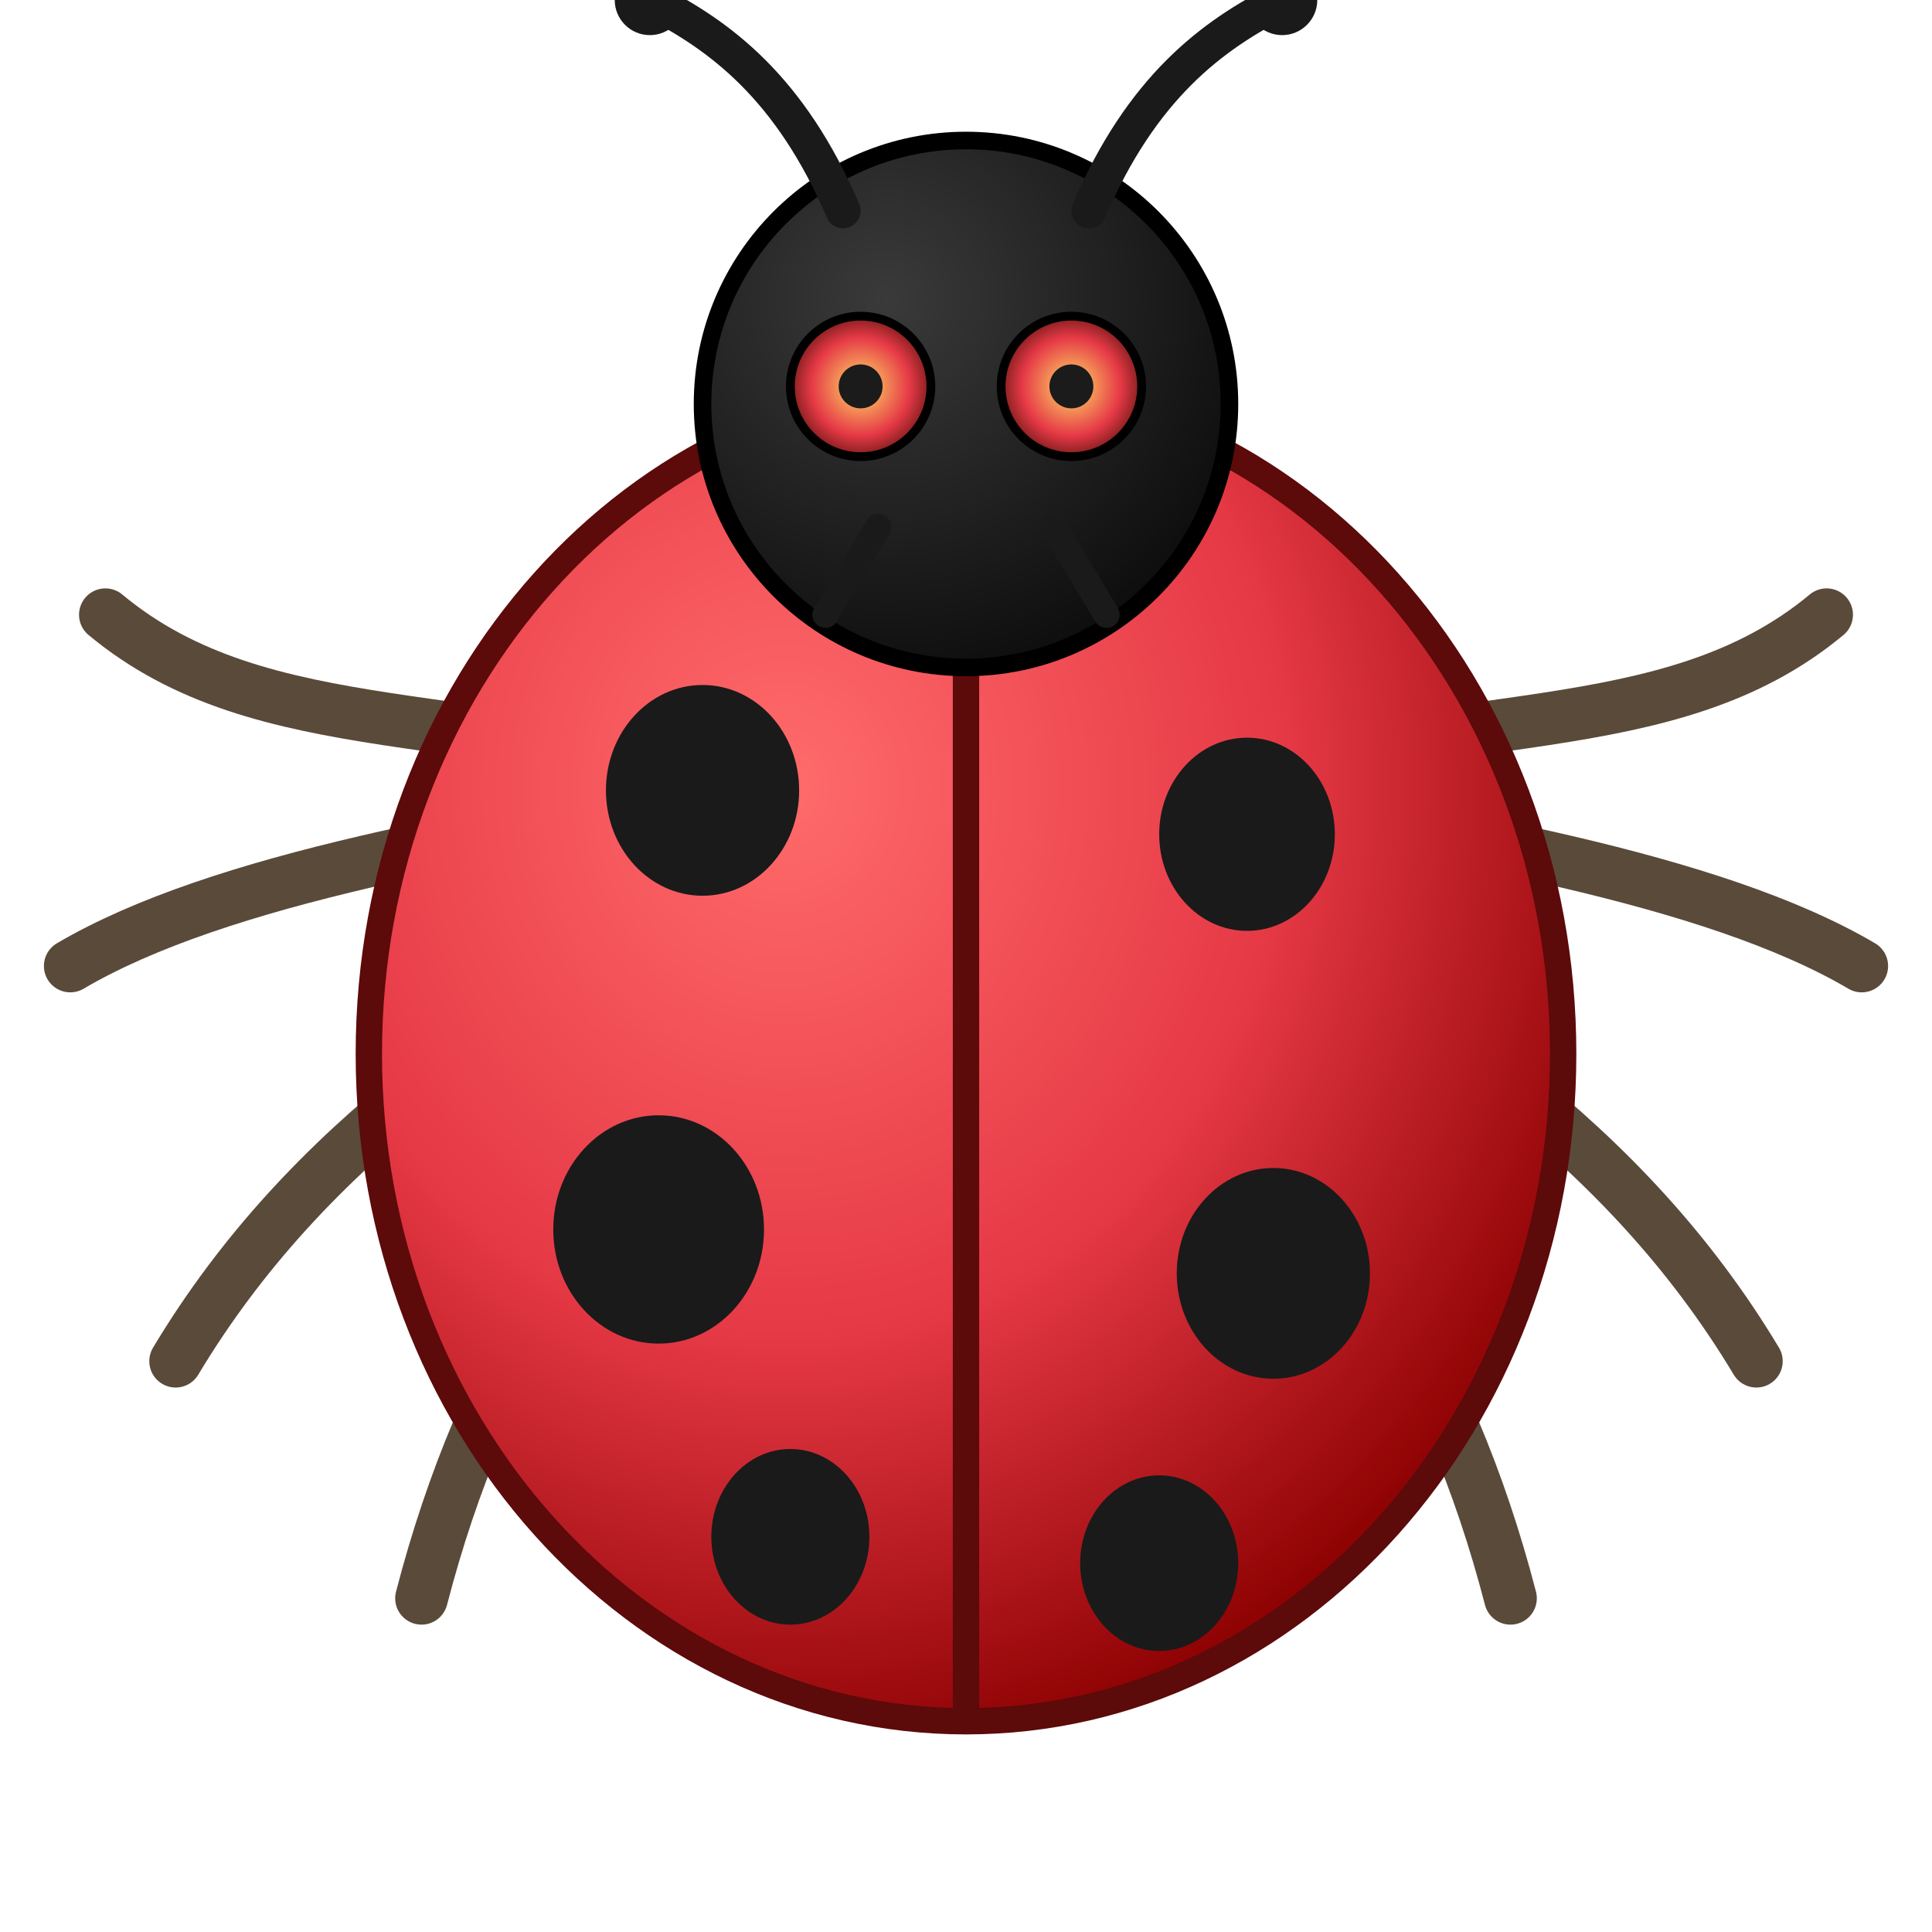
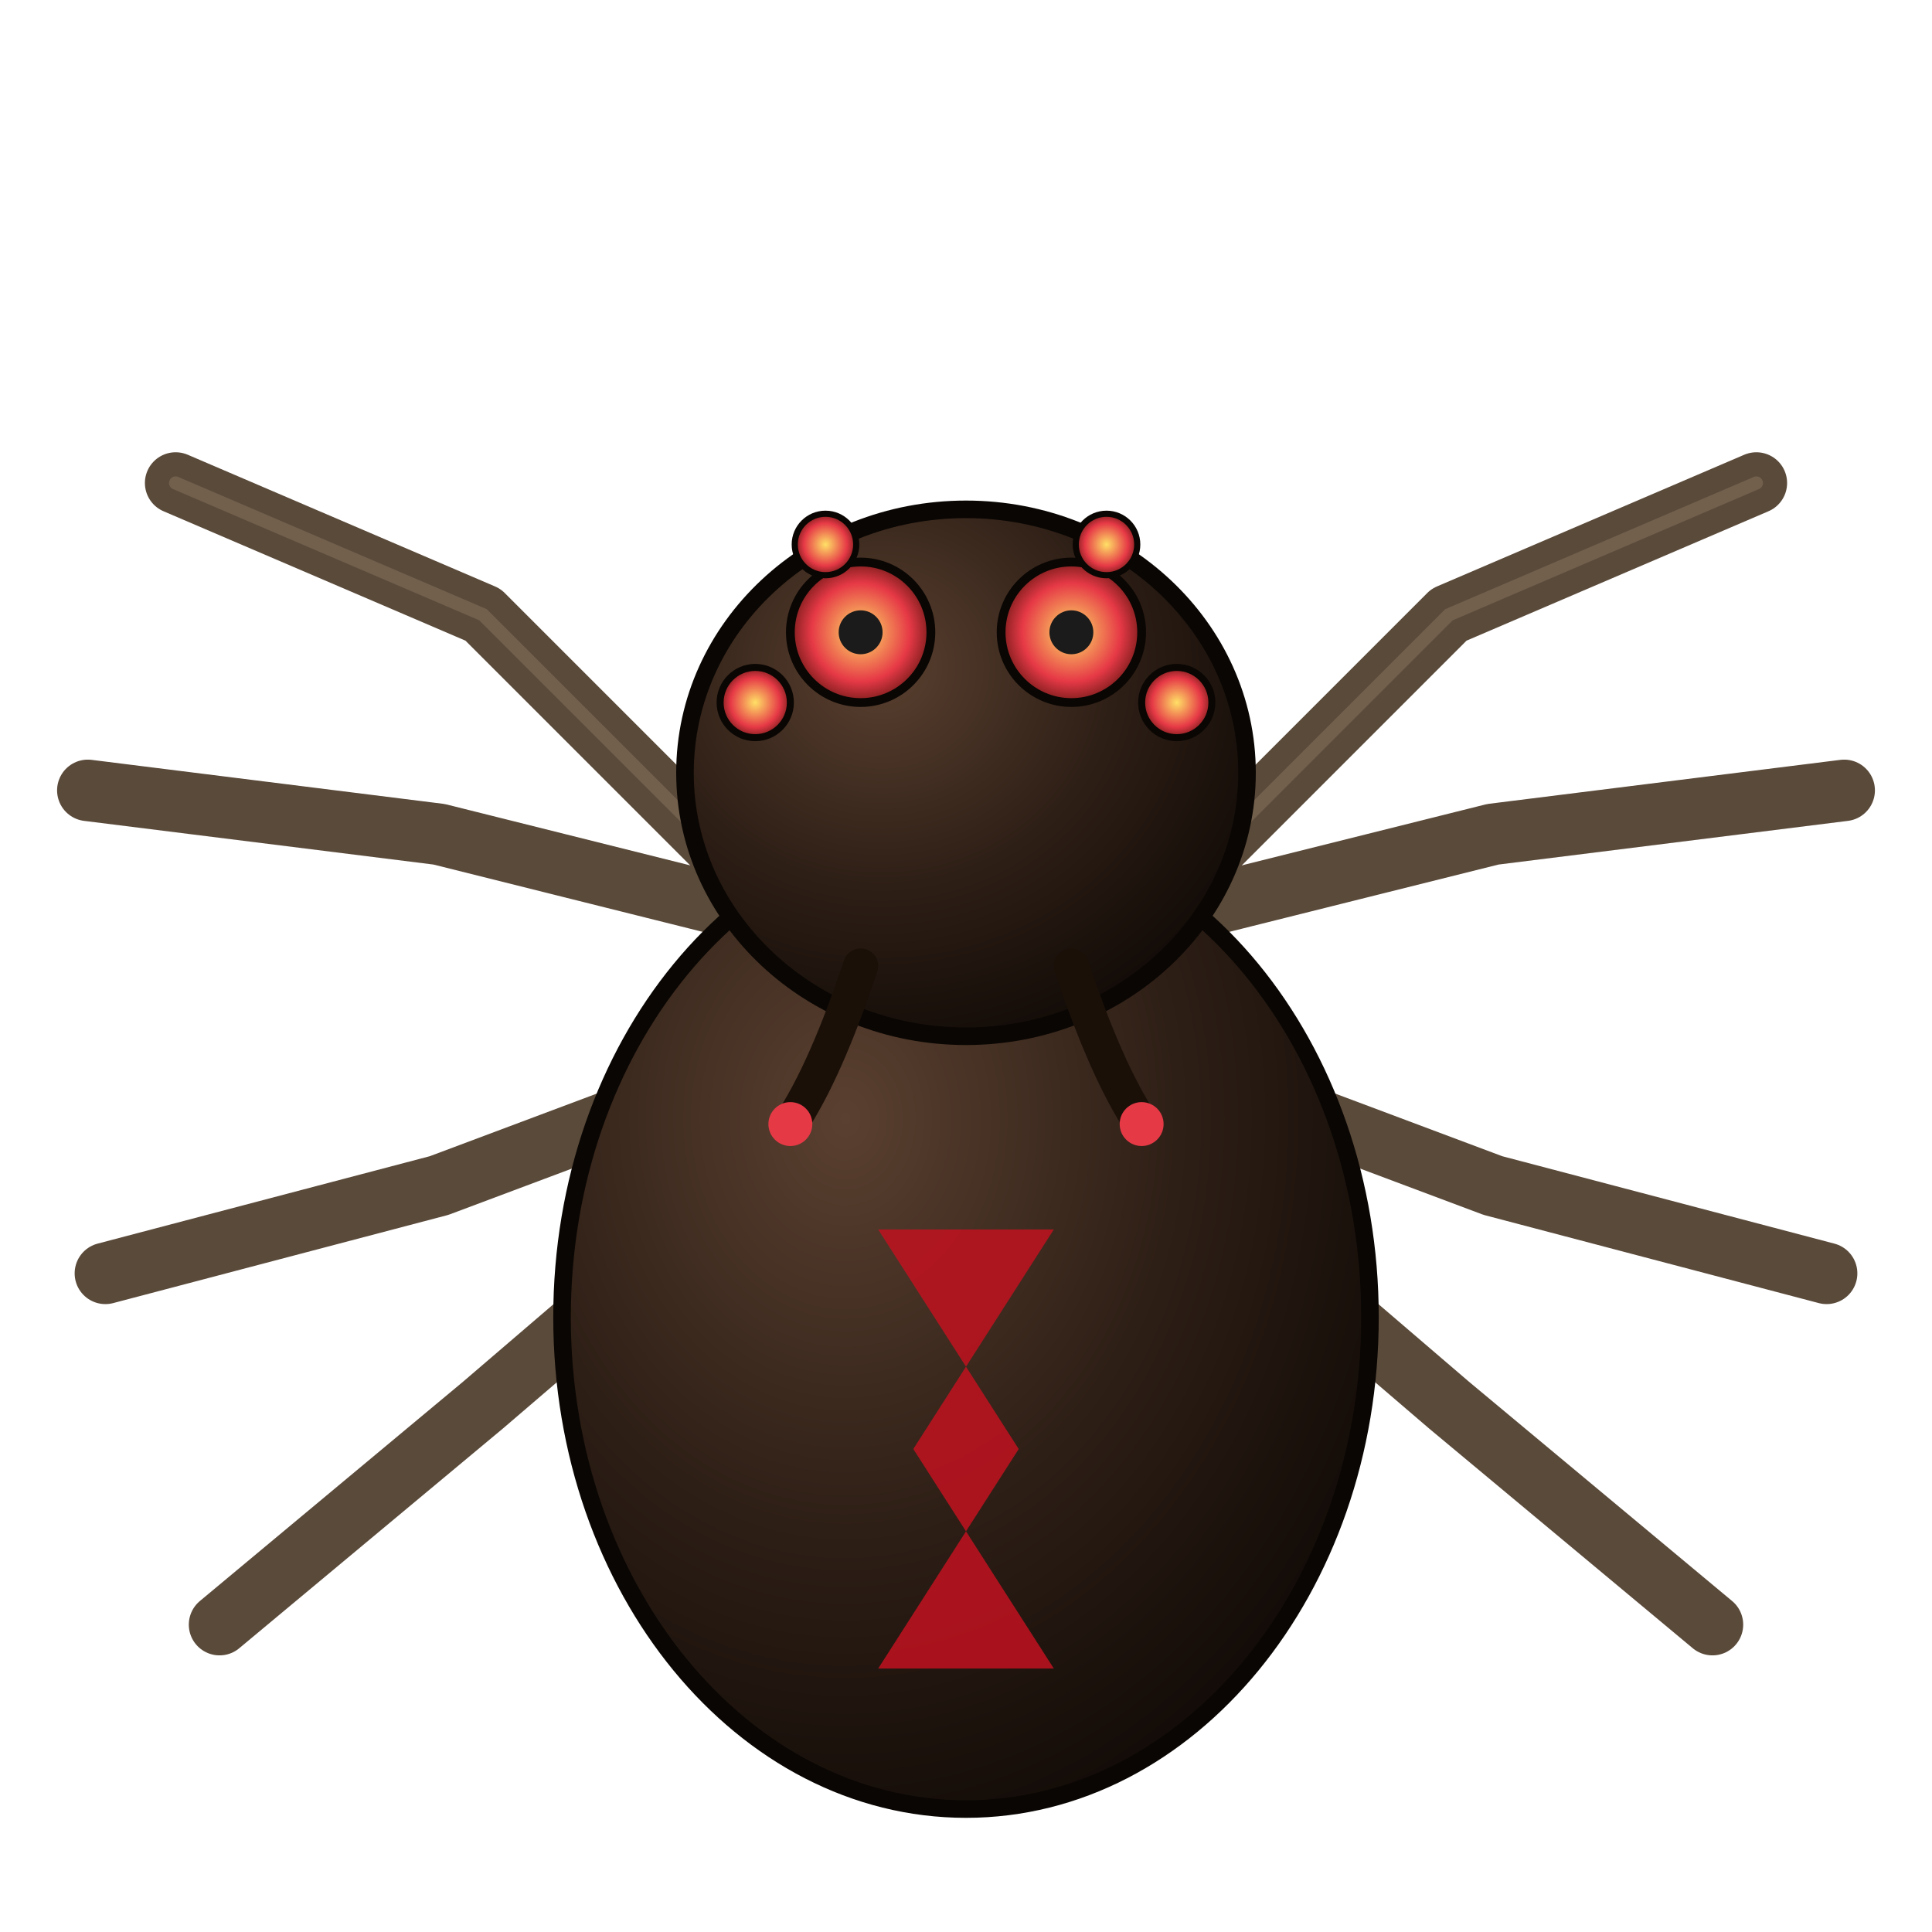
<svg xmlns="http://www.w3.org/2000/svg" viewBox="0 0 220 220">
  <defs>
-     <radialGradient id="shellGrad" cx="35%" cy="30%" r="75%">
-       <stop offset="0%" stop-color="#ff6b6b" />
-       <stop offset="55%" stop-color="#e63946" />
-       <stop offset="100%" stop-color="#8b0000" />
-     </radialGradient>
-     <radialGradient id="headGrad" cx="35%" cy="30%" r="75%">
-       <stop offset="0%" stop-color="#3a3a3a" />
-       <stop offset="100%" stop-color="#0d0d0d" />
+     <radialGradient id="bodyGrad" cx="35%" cy="30%" r="75%">
+       <stop offset="0%" stop-color="#5a4030" />
+       <stop offset="55%" stop-color="#2e1f16" />
+       <stop offset="100%" stop-color="#120b07" />
    </radialGradient>
    <radialGradient id="eyeGlow" cx="50%" cy="50%" r="50%">
      <stop offset="0%" stop-color="#ffe066" />
      <stop offset="70%" stop-color="#e63946" />
      <stop offset="100%" stop-color="#7f1d1d" />
    </radialGradient>
  </defs>
-   <g stroke="#5a4a3a" stroke-width="6" stroke-linecap="round" fill="none">
-     <path d="M85,90 C55,80 30,85 12,70" />
-     <path d="M85,90 C55,95 25,100 8,110" />
-     <path d="M85,100 C58,115 35,130 20,155" />
-     <path d="M90,112 C68,135 55,155 48,182" />
-     <path d="M135,90 C165,80 190,85 208,70" />
-     <path d="M135,90 C165,95 195,100 212,110" />
-     <path d="M135,100 C162,115 185,130 200,155" />
-     <path d="M130,112 C152,135 165,155 172,182" />
+   <g stroke="#5a4a3a" stroke-width="7" stroke-linecap="round" stroke-linejoin="round" fill="none">
+     <path d="M90,105 L55,70 L20,55" />
+     <path d="M90,105 L50,95 L10,90" />
+     <path d="M90,120 L50,135 L12,145" />
+     <path d="M90,130 L55,160 L25,185" />
+     <path d="M130,105 L165,70 L200,55" />
+     <path d="M130,105 L170,95 L210,90" />
+     <path d="M130,120 L170,135 L208,145" />
+     <path d="M130,130 L165,160 L195,185" />
  </g>
-   <ellipse cx="110" cy="120" rx="68" ry="76" fill="url(#shellGrad)" stroke="#5c0a0a" stroke-width="3" />
-   <line x1="110" y1="52" x2="110" y2="196" stroke="#5c0a0a" stroke-width="3" />
-   <g fill="#1a1a1a">
-     <ellipse cx="80" cy="90" rx="11" ry="12" />
-     <ellipse cx="142" cy="95" rx="10" ry="11" />
-     <ellipse cx="75" cy="140" rx="12" ry="13" />
-     <ellipse cx="145" cy="145" rx="11" ry="12" />
-     <ellipse cx="90" cy="175" rx="9" ry="10" />
-     <ellipse cx="132" cy="178" rx="9" ry="10" />
+   <g stroke="#8a7660" stroke-width="1.5" stroke-linecap="round" fill="none" opacity="0.5">
+     <path d="M90,105 L55,70 L20,55" />
+     <path d="M130,105 L165,70 L200,55" />
  </g>
+   <ellipse cx="110" cy="150" rx="46" ry="56" fill="url(#bodyGrad)" stroke="#0a0603" stroke-width="2" />
+   <path d="M100,140 L120,140 L104,165 L104,165 L120,190 L100,190 L116,165 Z" fill="#c1121f" opacity="0.85" />
+   <ellipse cx="110" cy="88" rx="32" ry="30" fill="url(#bodyGrad)" stroke="#0a0603" stroke-width="2" />
+   <path d="M98,110 Q94,122 90,128" fill="none" stroke="#1a1008" stroke-width="4" stroke-linecap="round" />
+   <path d="M122,110 Q126,122 130,128" fill="none" stroke="#1a1008" stroke-width="4" stroke-linecap="round" />
+   <circle cx="90" cy="128" r="2.5" fill="#e63946" />
+   <circle cx="130" cy="128" r="2.5" fill="#e63946" />
  <g>
-     <circle cx="110" cy="46" r="30" fill="url(#headGrad)" stroke="#000" stroke-width="2" />
-     <path d="M96,24 C90,10 82,4 74,0" fill="none" stroke="#1a1a1a" stroke-width="4" stroke-linecap="round" />
-     <path d="M124,24 C130,10 138,4 146,0" fill="none" stroke="#1a1a1a" stroke-width="4" stroke-linecap="round" />
-     <circle cx="74" cy="0" r="4" fill="#1a1a1a" />
-     <circle cx="146" cy="0" r="4" fill="#1a1a1a" />
-     <circle cx="98" cy="44" r="8" fill="url(#eyeGlow)" stroke="#000" stroke-width="1" />
-     <circle cx="122" cy="44" r="8" fill="url(#eyeGlow)" stroke="#000" stroke-width="1" />
-     <circle cx="98" cy="44" r="2.5" fill="#1b1b1b" />
-     <circle cx="122" cy="44" r="2.5" fill="#1b1b1b" />
-     <path d="M100,60 L94,70 M120,60 L126,70" stroke="#1a1a1a" stroke-width="3" stroke-linecap="round" />
+     <circle cx="98" cy="72" r="8" fill="url(#eyeGlow)" stroke="#0a0603" stroke-width="1" />
+     <circle cx="122" cy="72" r="8" fill="url(#eyeGlow)" stroke="#0a0603" stroke-width="1" />
+     <circle cx="98" cy="72" r="2.5" fill="#1b1b1b" />
+     <circle cx="122" cy="72" r="2.5" fill="#1b1b1b" />
+     <circle cx="86" cy="80" r="4" fill="url(#eyeGlow)" stroke="#0a0603" stroke-width="0.8" />
+     <circle cx="134" cy="80" r="4" fill="url(#eyeGlow)" stroke="#0a0603" stroke-width="0.8" />
+     <circle cx="94" cy="62" r="3.5" fill="url(#eyeGlow)" stroke="#0a0603" stroke-width="0.7" />
+     <circle cx="126" cy="62" r="3.5" fill="url(#eyeGlow)" stroke="#0a0603" stroke-width="0.7" />
  </g>
</svg>
